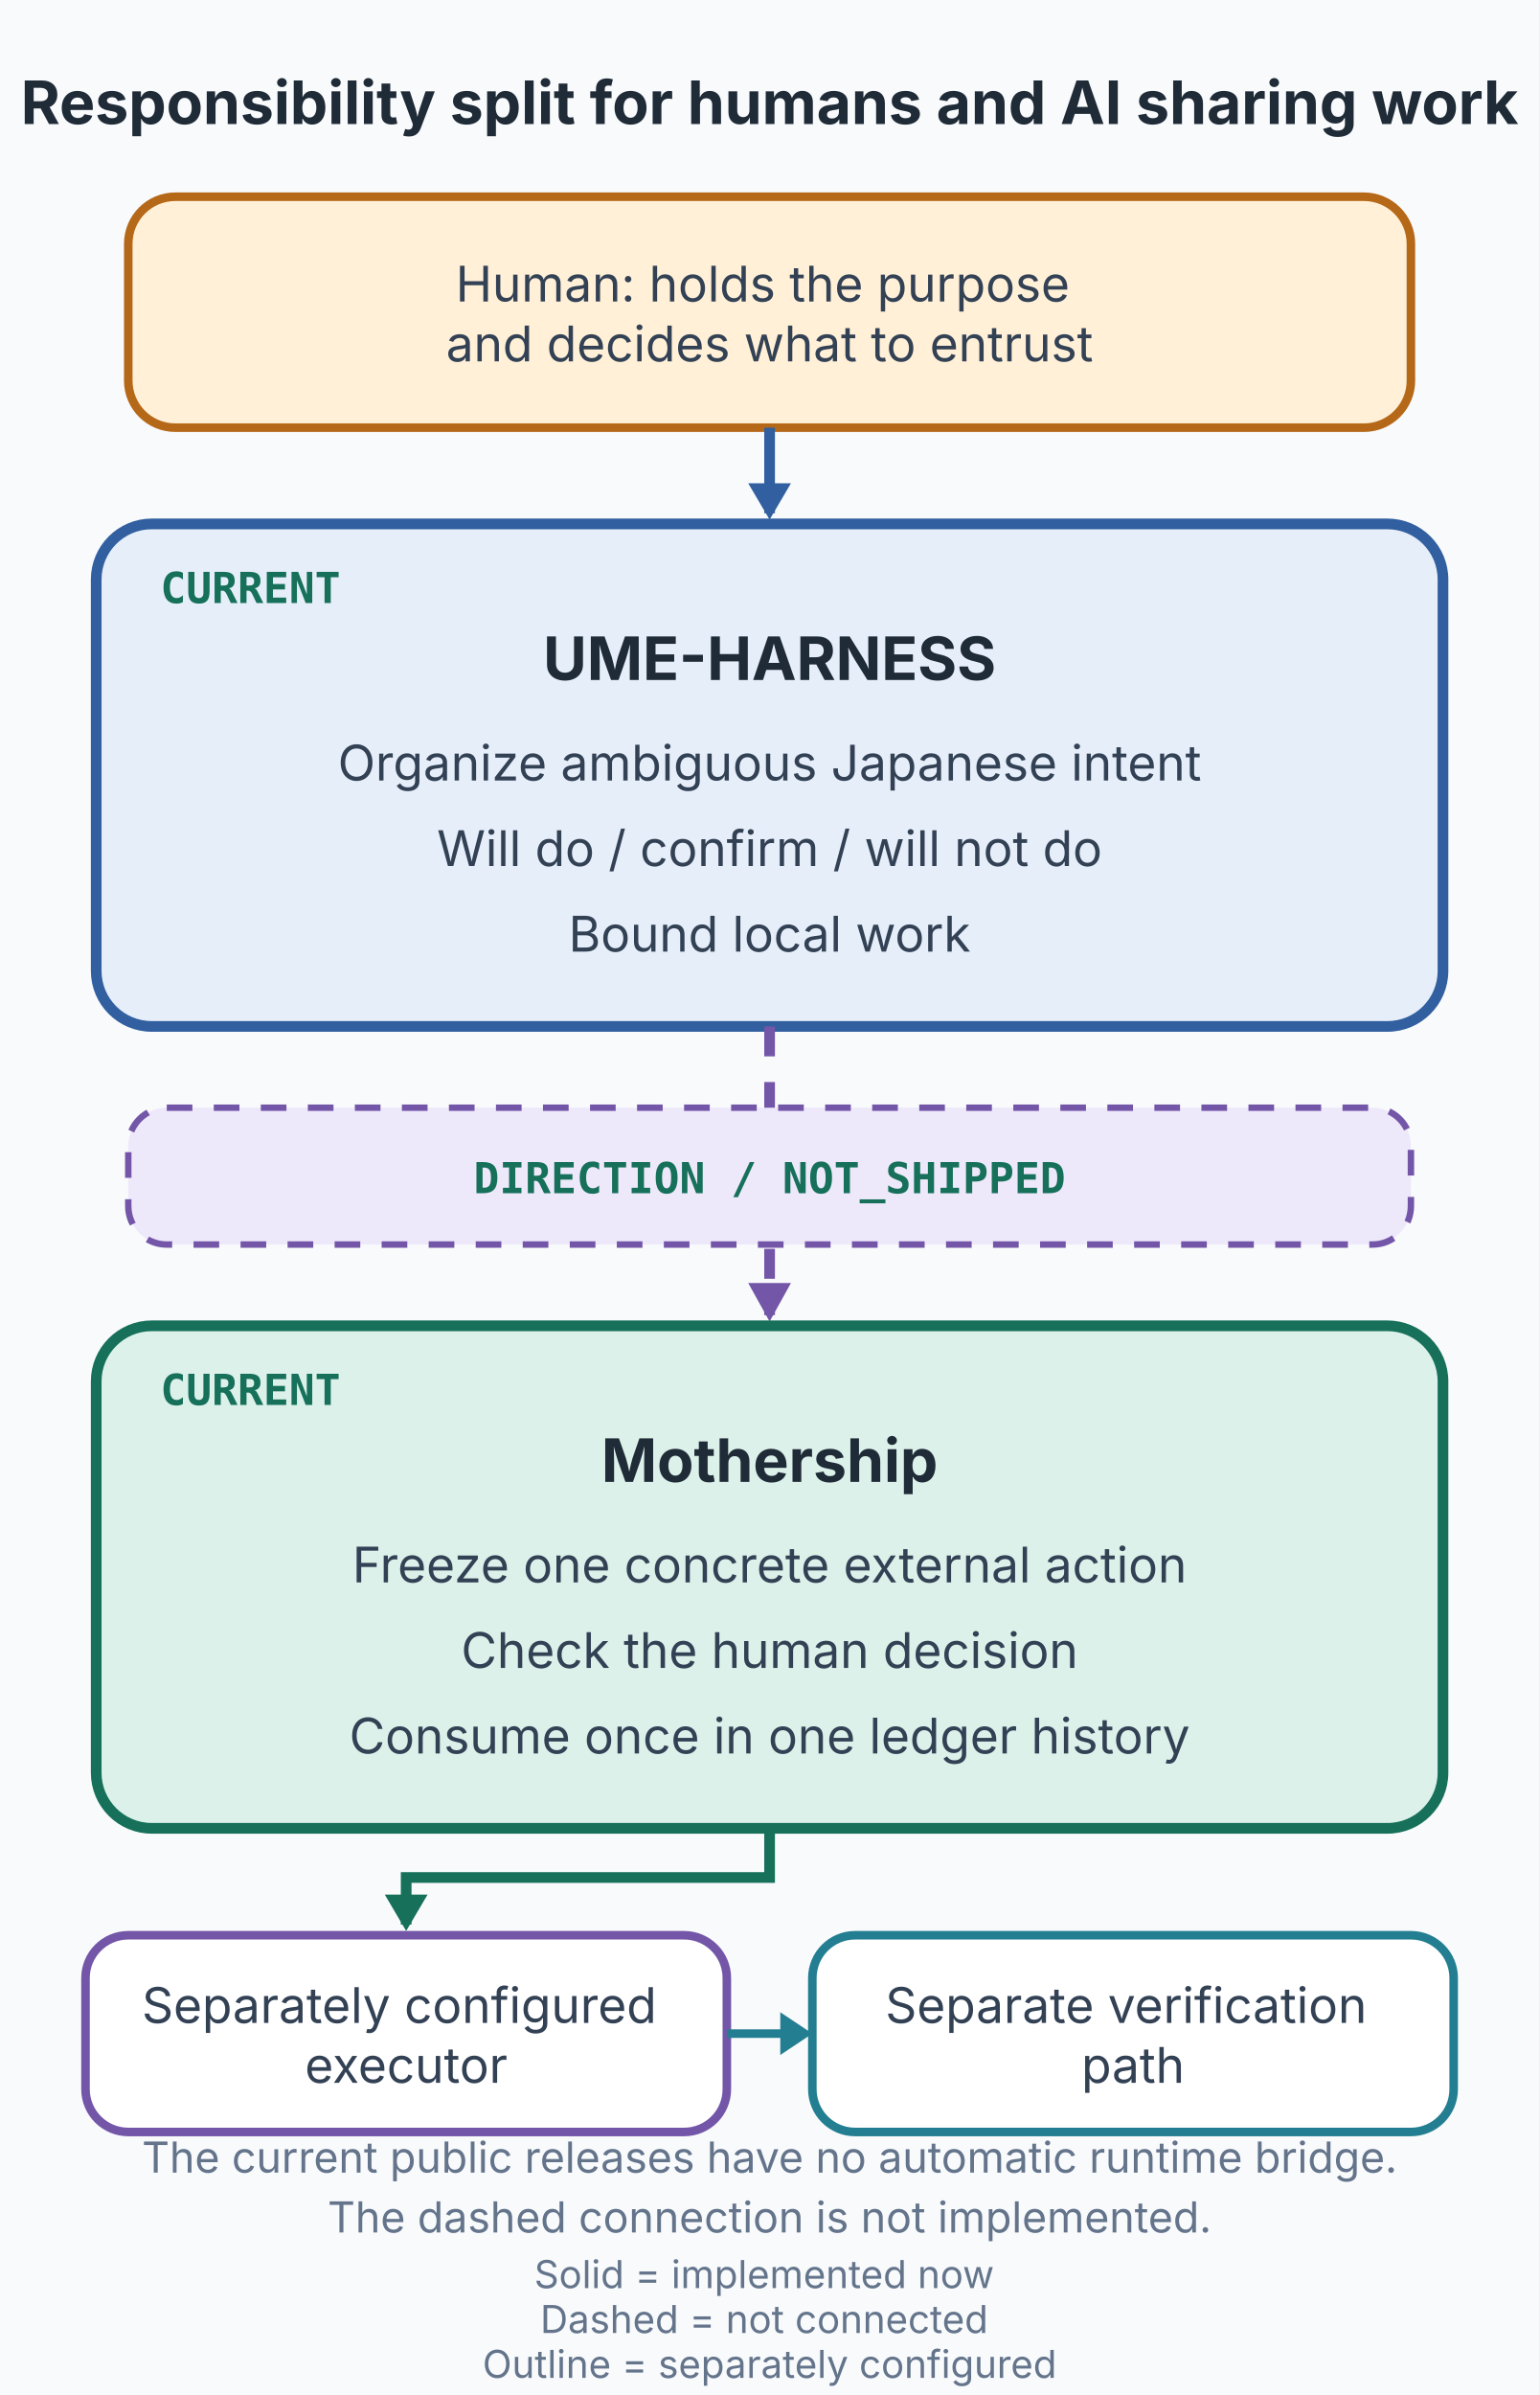
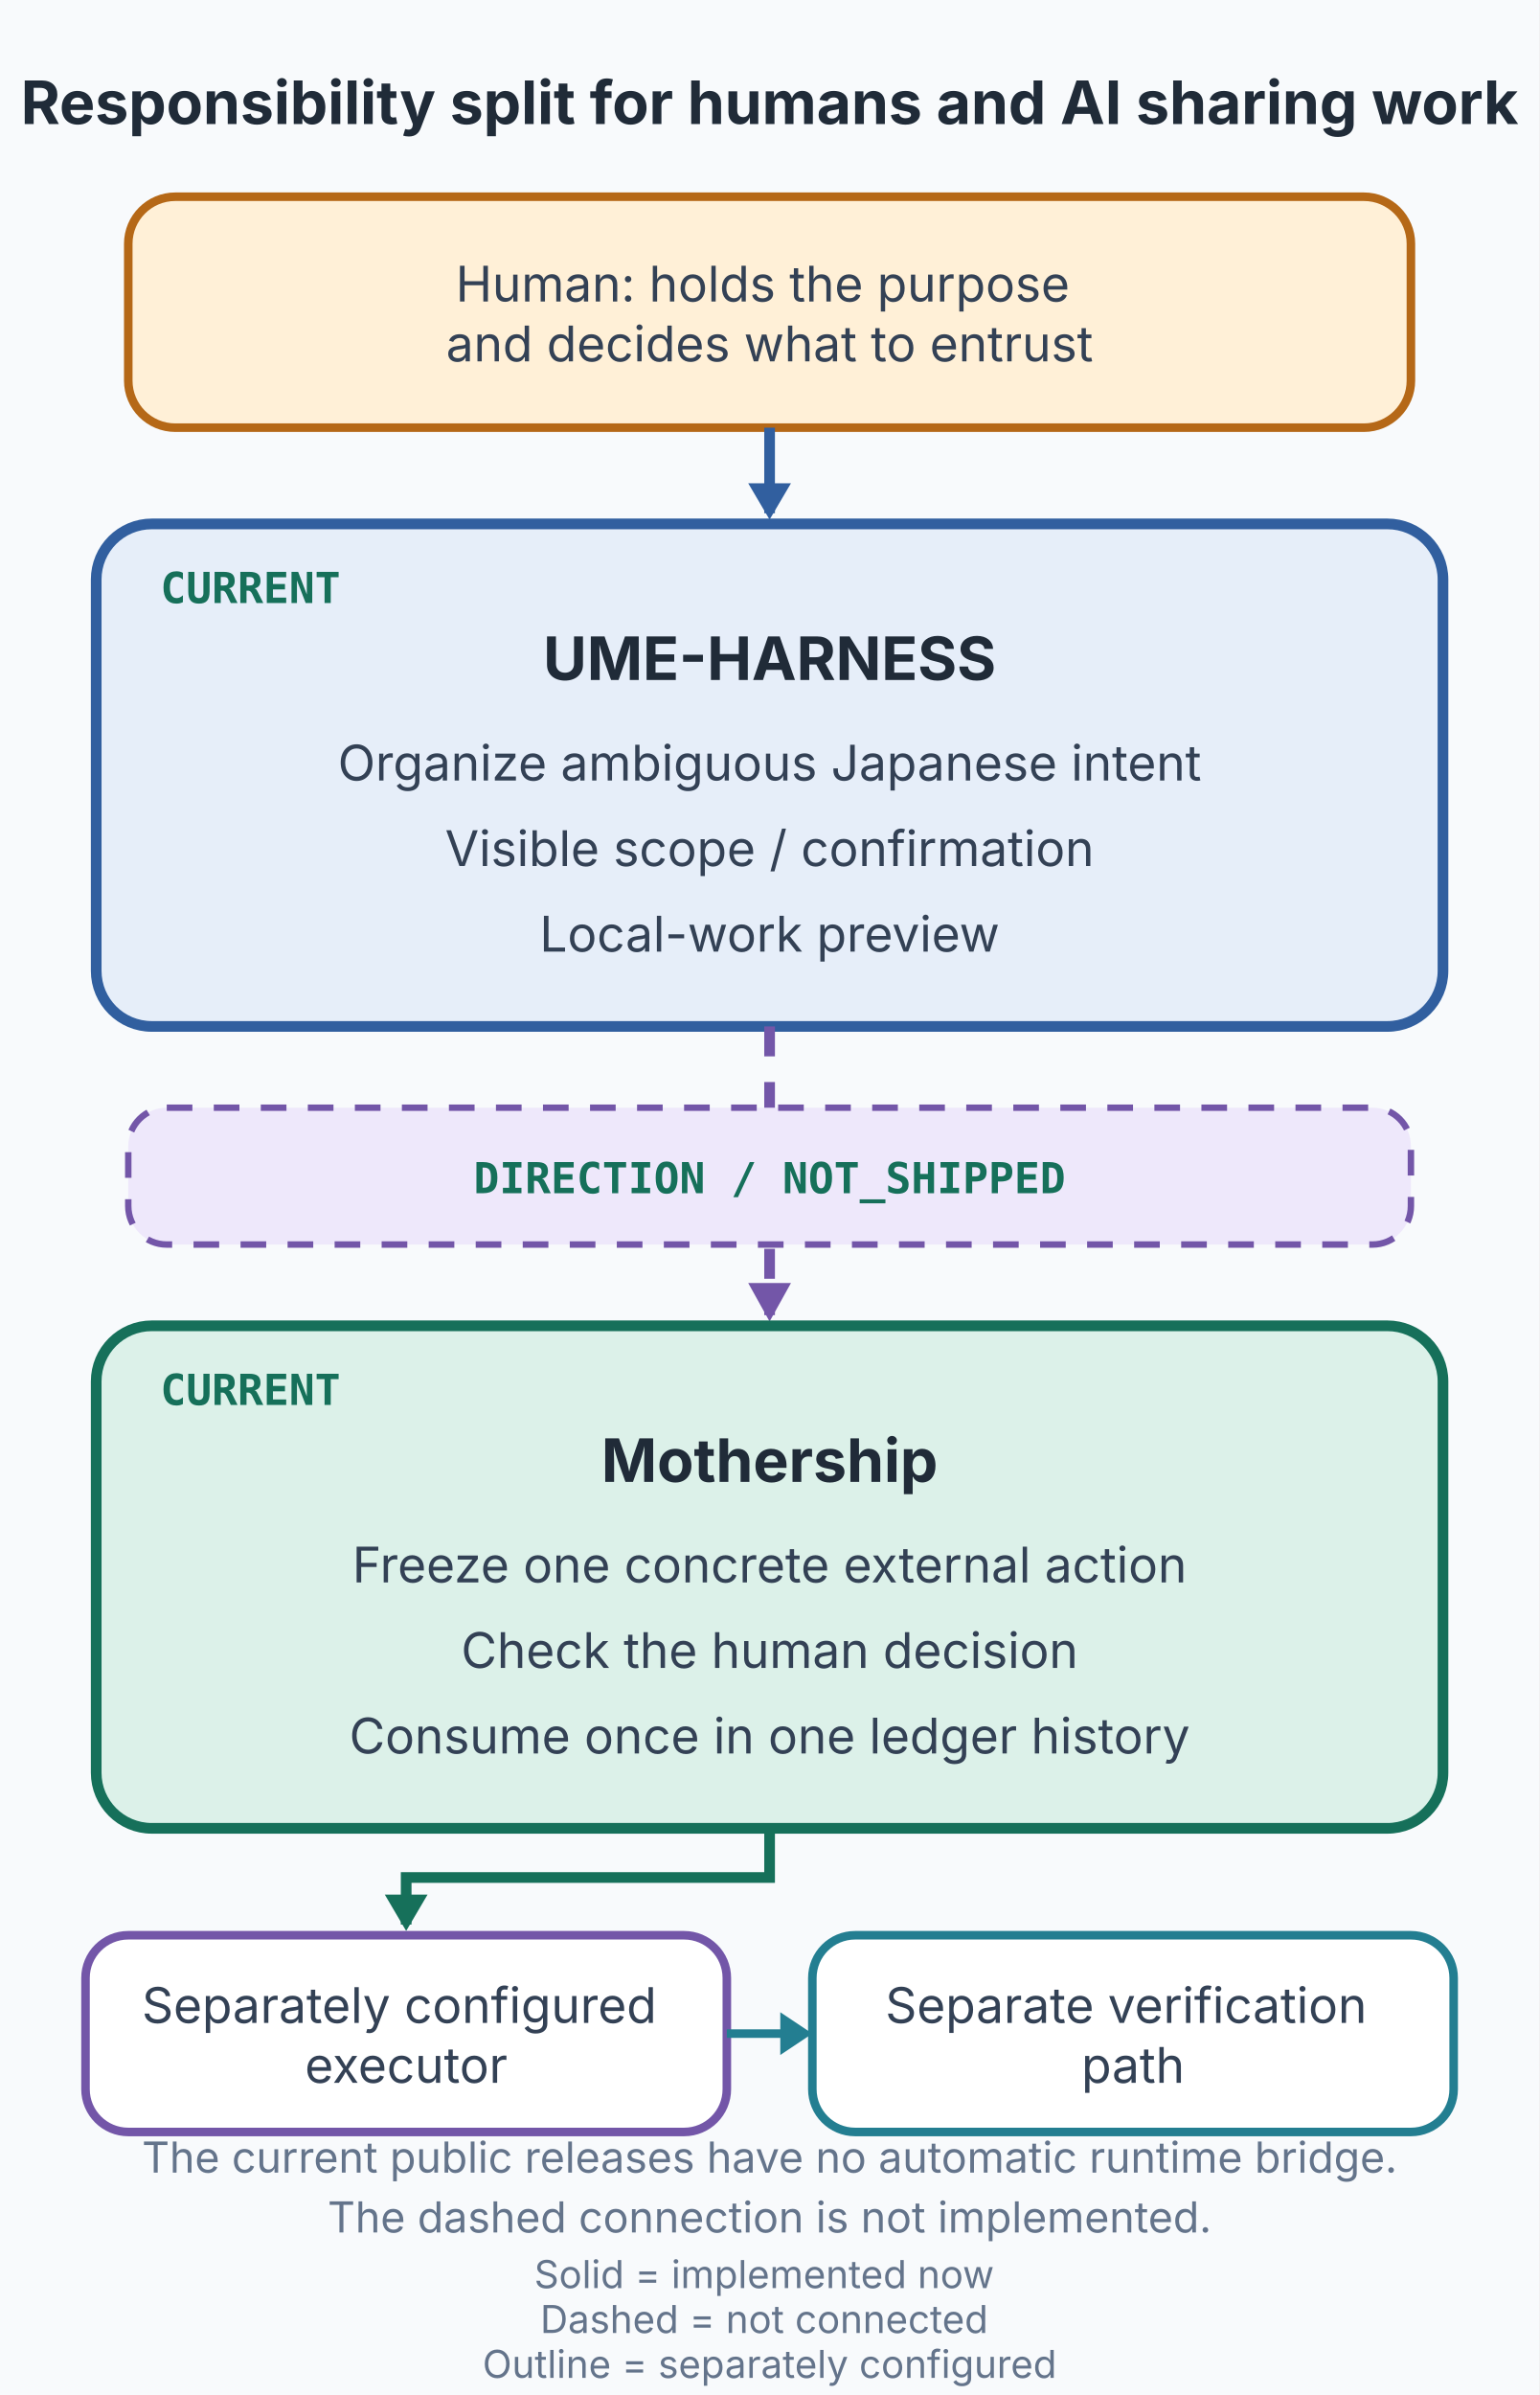
<svg xmlns="http://www.w3.org/2000/svg" viewBox="0 0 720 1120" role="img" aria-labelledby="title desc">
  <style>
    .title { font: 700 28px -apple-system, BlinkMacSystemFont, "Segoe UI", sans-serif; fill: #202b38; }
    .label { font: 700 28px -apple-system, BlinkMacSystemFont, "Segoe UI", sans-serif; fill: #202b38; }
    .state { font: 700 20px ui-monospace, SFMono-Regular, Consolas, monospace; fill: #16705a; }
    .body { font: 23px -apple-system, BlinkMacSystemFont, "Segoe UI", sans-serif; fill: #334155; }
    .small { font: 20px -apple-system, BlinkMacSystemFont, "Segoe UI", sans-serif; fill: #64748b; }
    .legend { font: 18px -apple-system, BlinkMacSystemFont, "Segoe UI", sans-serif; fill: #64748b; }
  </style>
  <rect width="720" height="1120" fill="#f8fafc" />
  <text class="title" x="360" y="58" text-anchor="middle">Responsibility split for humans and AI sharing work</text>
  <rect x="60" y="92" width="600" height="108" rx="22" fill="#fff0d7" stroke="#b56817" stroke-width="4" />
  <text class="body" x="360" text-anchor="middle">
    <tspan x="360" y="141">Human: holds the purpose</tspan>
    <tspan x="360" y="169">and decides what to entrust</tspan>
  </text>
  <path d="M360 200 V240" stroke="#315f9f" stroke-width="5" />
  <path d="M350 226 L360 243 L370 226" fill="#315f9f" />
  <rect x="45" y="245" width="630" height="235" rx="26" fill="#e6eef9" stroke="#315f9f" stroke-width="5" />
  <text class="state" x="75" y="282">CURRENT</text>
  <text class="label" x="360" y="318" text-anchor="middle">UME-HARNESS</text>
  <text class="body" x="360" y="365" text-anchor="middle">Organize ambiguous Japanese intent</text>
-   <text class="body" x="360" y="405" text-anchor="middle">Will do / confirm / will not do</text>
-   <text class="body" x="360" y="445" text-anchor="middle">Bound local work</text>
+   <text class="body" x="360" y="405" text-anchor="middle">Visible scope / confirmation</text>
+   <text class="body" x="360" y="445" text-anchor="middle">Local-work preview</text>
  <g data-role="bridge">
    <path d="M360 480 V615" stroke="#7356a8" stroke-width="5" stroke-dasharray="14 12" />
    <path d="M350 600 L360 618 L370 600" fill="#7356a8" />
    <rect x="60" y="518" width="600" height="64" rx="18" fill="#eee8fb" stroke="#7356a8" stroke-width="3" stroke-dasharray="12 10" />
    <text class="state" x="360" y="558" text-anchor="middle">DIRECTION / NOT_SHIPPED</text>
  </g>
  <rect x="45" y="620" width="630" height="235" rx="26" fill="#dcf1e9" stroke="#16705a" stroke-width="5" />
  <text class="state" x="75" y="657">CURRENT</text>
  <text class="label" x="360" y="693" text-anchor="middle">Mothership</text>
  <text class="body" x="360" y="740" text-anchor="middle">Freeze one concrete external action</text>
  <text class="body" x="360" y="780" text-anchor="middle">Check the human decision</text>
  <text class="body" x="360" y="820" text-anchor="middle">Consume once in one ledger history</text>
  <path d="M360 855 V878 H190 V900" stroke="#16705a" stroke-width="5" fill="none" />
  <path d="M180 886 L190 903 L200 886" fill="#16705a" />
  <rect data-role="external" x="40" y="905" width="300" height="92" rx="20" fill="#fff" stroke="#7356a8" stroke-width="4" />
  <rect data-role="external" x="380" y="905" width="300" height="92" rx="20" fill="#fff" stroke="#237e91" stroke-width="4" />
  <text class="body" x="190" text-anchor="middle">
    <tspan x="190" y="946">Separately configured</tspan>
    <tspan x="190" y="974">executor</tspan>
  </text>
  <text class="body" x="530" text-anchor="middle">
    <tspan x="530" y="946">Separate verification</tspan>
    <tspan x="530" y="974">path</tspan>
  </text>
  <path d="M340 951 H375" stroke="#237e91" stroke-width="4" />
  <path d="M365 941 L380 951 L365 961" fill="#237e91" />
  <text class="small" x="360" y="1016" text-anchor="middle">The current public releases have no automatic runtime bridge.</text>
  <text class="small" x="360" y="1044" text-anchor="middle">The dashed connection is not implemented.</text>
  <text class="legend" x="360" text-anchor="middle">
    <tspan x="360" y="1070">Solid = implemented now</tspan>
    <tspan x="360" y="1091">Dashed = not connected</tspan>
    <tspan x="360" y="1112">Outline = separately configured</tspan>
  </text>
</svg>
